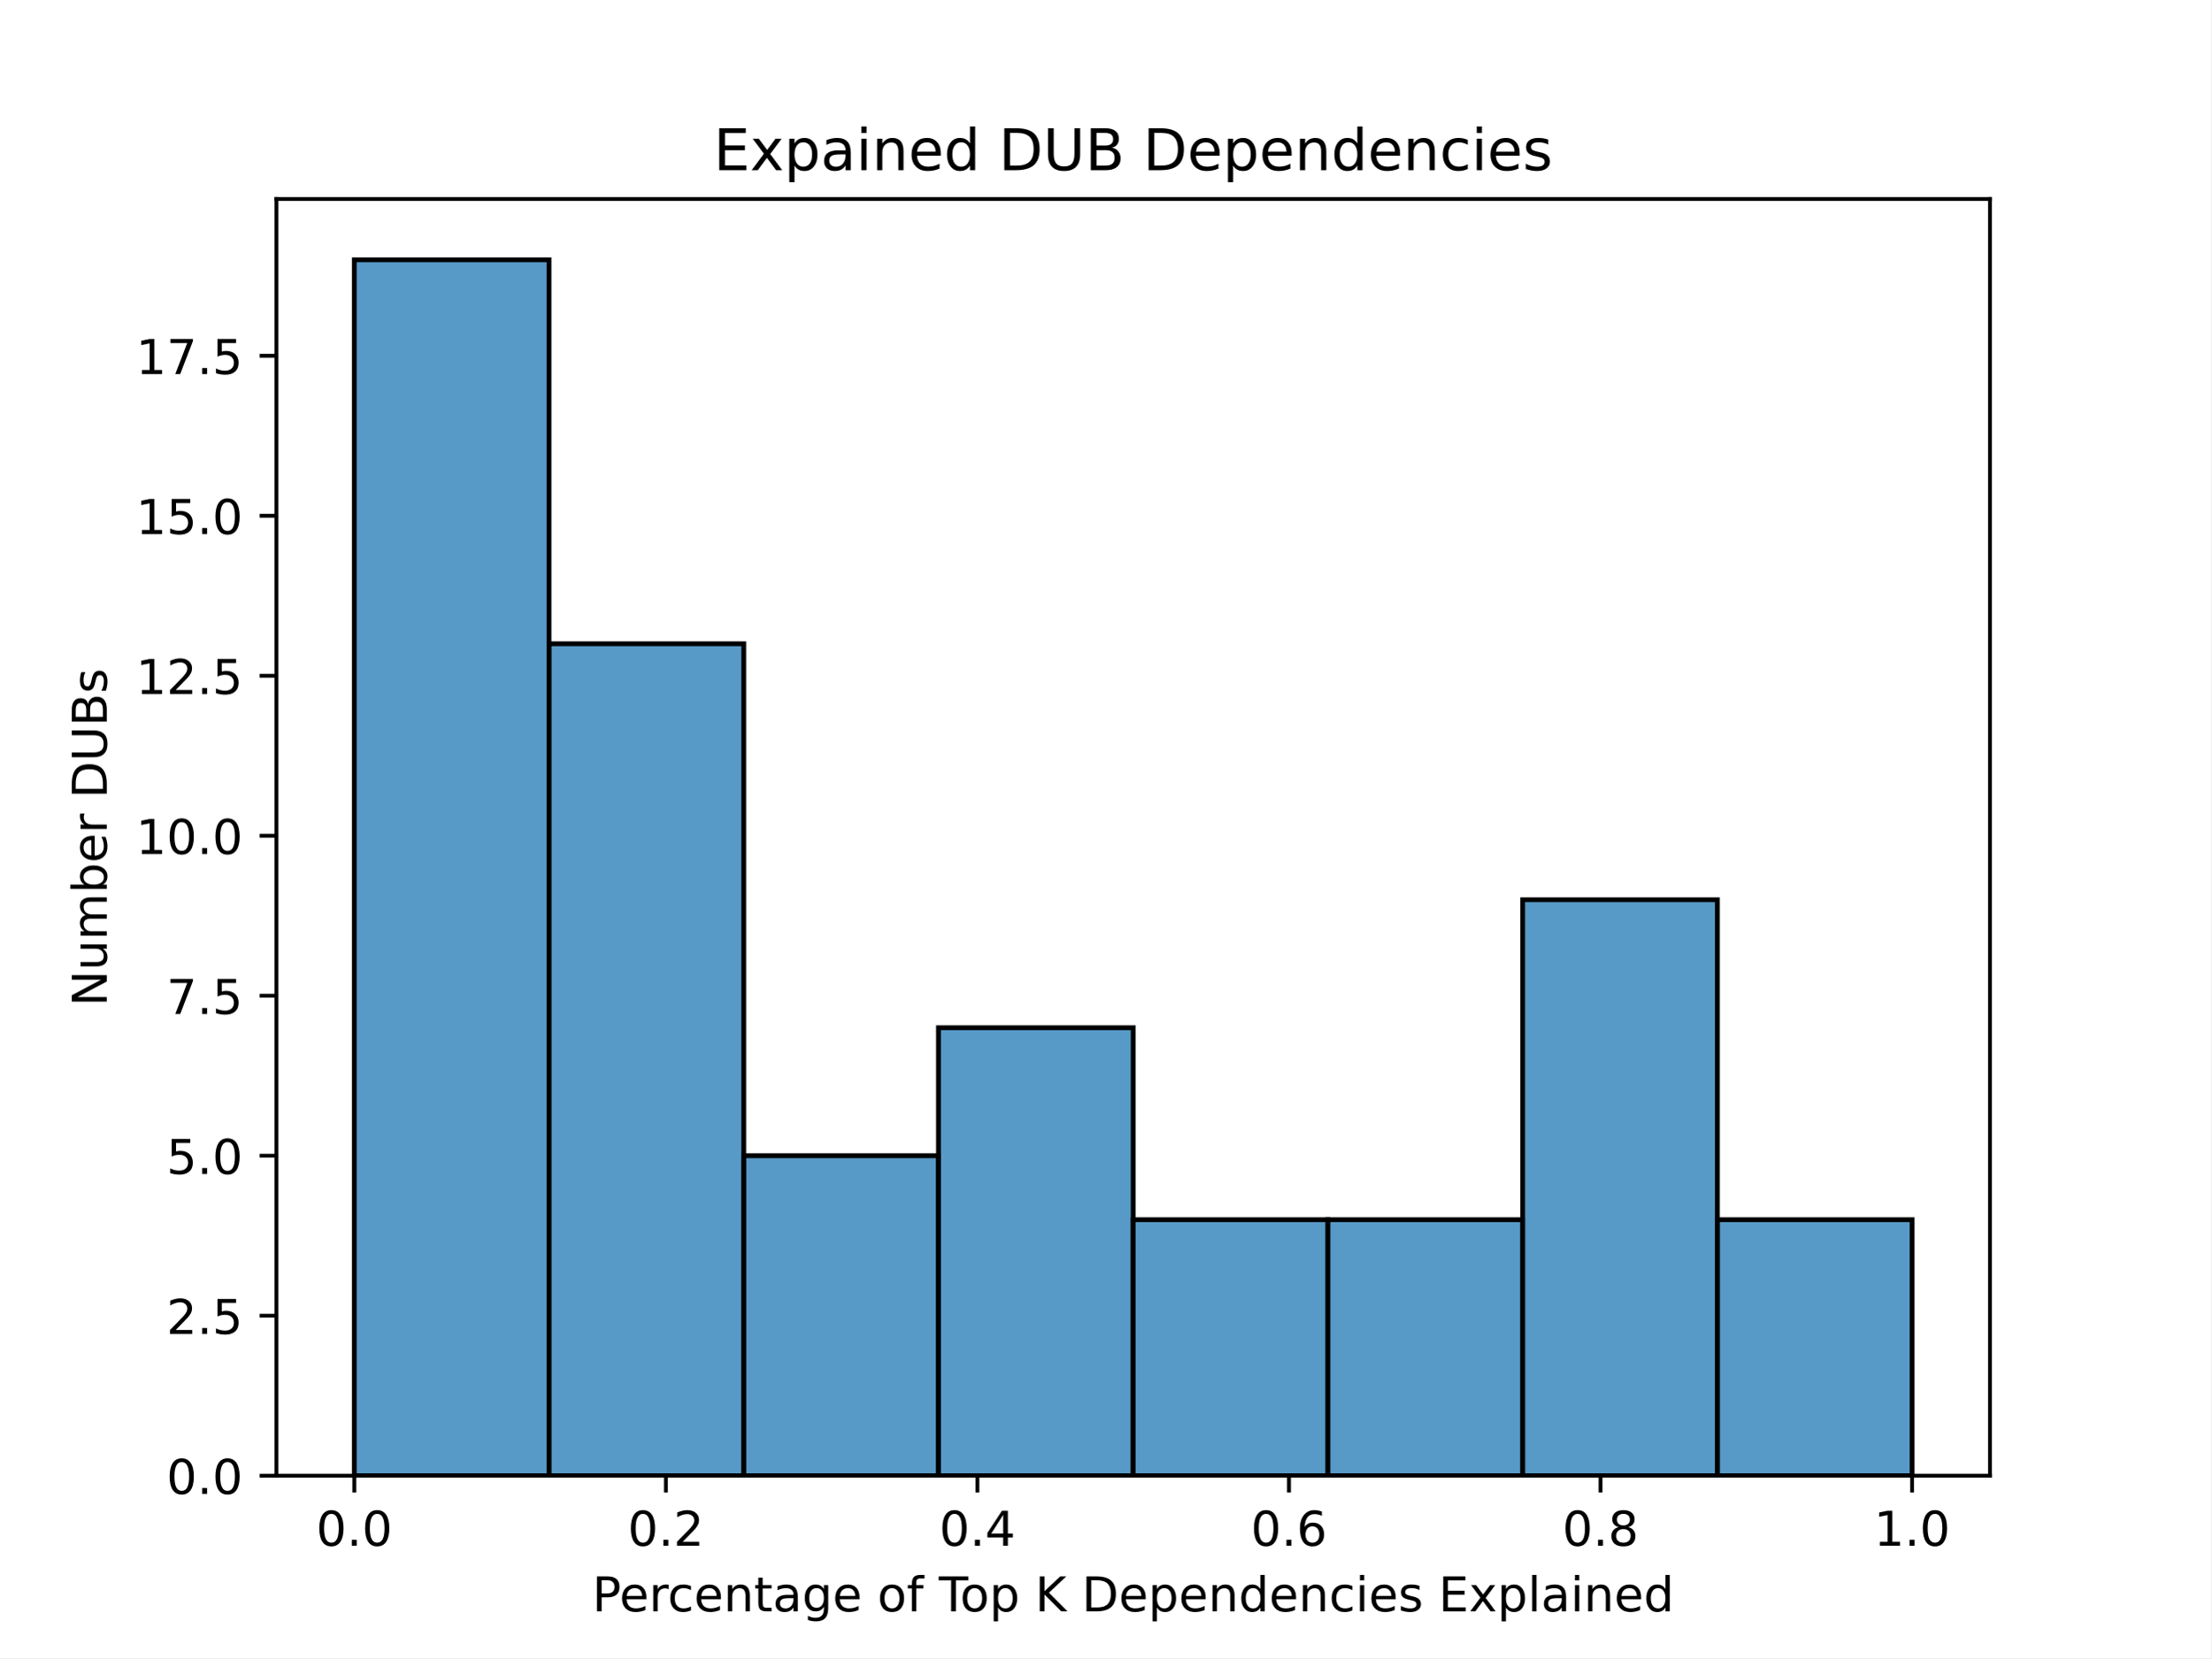
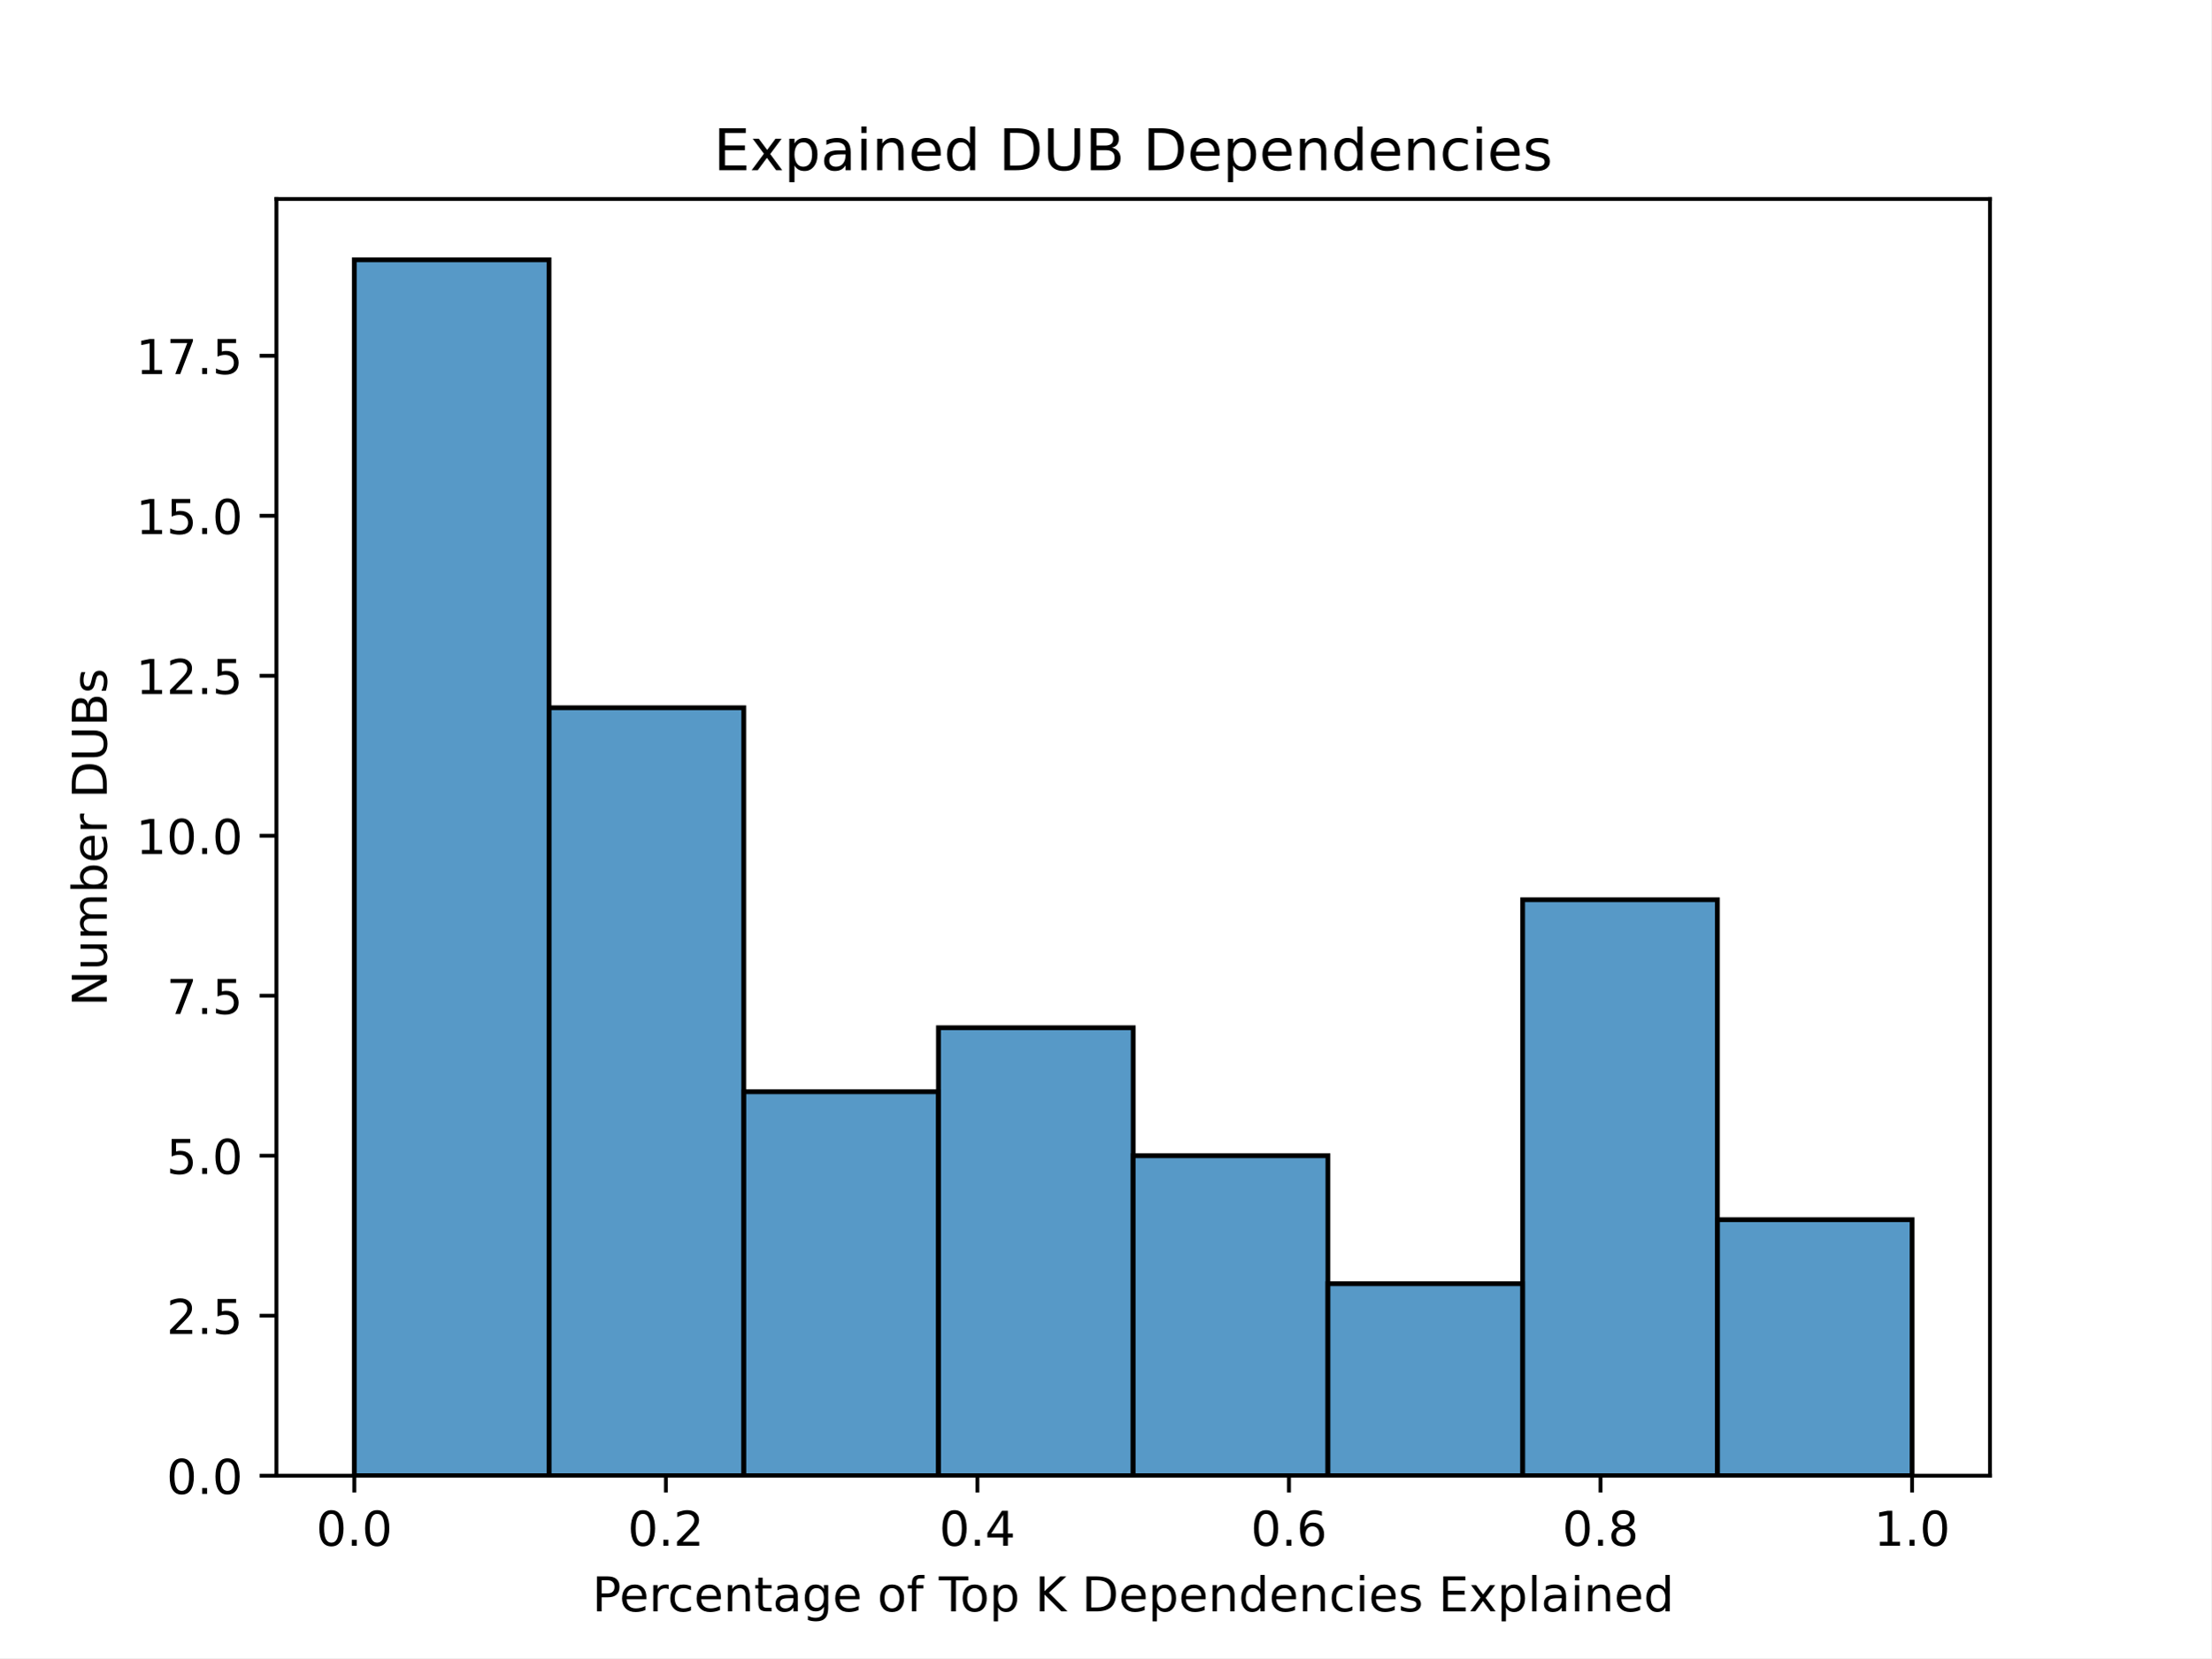
<svg xmlns="http://www.w3.org/2000/svg" xmlns:xlink="http://www.w3.org/1999/xlink" width="460.8pt" height="345.6pt" viewBox="0 0 460.8 345.6" version="1.1">
  <defs>
    <style type="text/css">*{stroke-linejoin: round; stroke-linecap: butt}</style>
  </defs>
  <g id="figure_1">
    <g id="patch_1">
      <path d="M 0 345.6  L 460.8 345.6  L 460.8 0  L 0 0  z " style="fill: #ffffff" />
    </g>
    <g id="axes_1">
      <g id="patch_2">
        <path d="M 57.6 307.584  L 414.72 307.584  L 414.72 41.472  L 57.6 41.472  z " style="fill: #ffffff" />
      </g>
      <g id="patch_3">
-         <path d="M 73.833 307.584  L 114.415 307.584  L 114.415 54.144  L 73.833 54.144  z " clip-path="url(#pf5338ecca3)" style="fill: #1f77b4; fill-opacity: 0.75; stroke: #000000; stroke-linejoin: miter" />
+         <path d="M 73.833 307.584  L 114.415 307.584  L 114.415 54.144  L 73.833 54.144  z " clip-path="url(#p24a7508ea5)" style="fill: #1f77b4; fill-opacity: 0.75; stroke: #000000; stroke-linejoin: miter" />
      </g>
      <g id="patch_4">
-         <path d="M 114.415 307.584  L 154.996 307.584  L 154.996 134.178  L 114.415 134.178  z " clip-path="url(#pf5338ecca3)" style="fill: #1f77b4; fill-opacity: 0.75; stroke: #000000; stroke-linejoin: miter" />
+         <path d="M 114.415 307.584  L 154.996 307.584  L 154.996 147.517  L 114.415 147.517  z " clip-path="url(#p24a7508ea5)" style="fill: #1f77b4; fill-opacity: 0.75; stroke: #000000; stroke-linejoin: miter" />
      </g>
      <g id="patch_5">
-         <path d="M 154.996 307.584  L 195.578 307.584  L 195.578 240.889  L 154.996 240.889  z " clip-path="url(#pf5338ecca3)" style="fill: #1f77b4; fill-opacity: 0.75; stroke: #000000; stroke-linejoin: miter" />
+         <path d="M 154.996 307.584  L 195.578 307.584  L 195.578 227.55  L 154.996 227.55  z " clip-path="url(#p24a7508ea5)" style="fill: #1f77b4; fill-opacity: 0.75; stroke: #000000; stroke-linejoin: miter" />
      </g>
      <g id="patch_6">
-         <path d="M 195.578 307.584  L 236.16 307.584  L 236.16 214.211  L 195.578 214.211  z " clip-path="url(#pf5338ecca3)" style="fill: #1f77b4; fill-opacity: 0.75; stroke: #000000; stroke-linejoin: miter" />
+         <path d="M 195.578 307.584  L 236.16 307.584  L 236.16 214.211  L 195.578 214.211  z " clip-path="url(#p24a7508ea5)" style="fill: #1f77b4; fill-opacity: 0.75; stroke: #000000; stroke-linejoin: miter" />
      </g>
      <g id="patch_7">
-         <path d="M 236.16 307.584  L 276.742 307.584  L 276.742 254.228  L 236.16 254.228  z " clip-path="url(#pf5338ecca3)" style="fill: #1f77b4; fill-opacity: 0.75; stroke: #000000; stroke-linejoin: miter" />
+         <path d="M 236.16 307.584  L 276.742 307.584  L 276.742 240.889  L 236.16 240.889  z " clip-path="url(#p24a7508ea5)" style="fill: #1f77b4; fill-opacity: 0.75; stroke: #000000; stroke-linejoin: miter" />
      </g>
      <g id="patch_8">
-         <path d="M 276.742 307.584  L 317.324 307.584  L 317.324 254.228  L 276.742 254.228  z " clip-path="url(#pf5338ecca3)" style="fill: #1f77b4; fill-opacity: 0.75; stroke: #000000; stroke-linejoin: miter" />
+         <path d="M 276.742 307.584  L 317.324 307.584  L 317.324 267.567  L 276.742 267.567  z " clip-path="url(#p24a7508ea5)" style="fill: #1f77b4; fill-opacity: 0.75; stroke: #000000; stroke-linejoin: miter" />
      </g>
      <g id="patch_9">
-         <path d="M 317.324 307.584  L 357.905 307.584  L 357.905 187.533  L 317.324 187.533  z " clip-path="url(#pf5338ecca3)" style="fill: #1f77b4; fill-opacity: 0.75; stroke: #000000; stroke-linejoin: miter" />
+         <path d="M 317.324 307.584  L 357.905 307.584  L 357.905 187.533  L 317.324 187.533  z " clip-path="url(#p24a7508ea5)" style="fill: #1f77b4; fill-opacity: 0.75; stroke: #000000; stroke-linejoin: miter" />
      </g>
      <g id="patch_10">
-         <path d="M 357.905 307.584  L 398.487 307.584  L 398.487 254.228  L 357.905 254.228  z " clip-path="url(#pf5338ecca3)" style="fill: #1f77b4; fill-opacity: 0.75; stroke: #000000; stroke-linejoin: miter" />
+         <path d="M 357.905 307.584  L 398.487 307.584  L 398.487 254.228  L 357.905 254.228  z " clip-path="url(#p24a7508ea5)" style="fill: #1f77b4; fill-opacity: 0.75; stroke: #000000; stroke-linejoin: miter" />
      </g>
      <g id="matplotlib.axis_1">
        <g id="xtick_1">
          <g id="line2d_1">
            <defs>
-               <path id="me6b8aa9ec8" d="M 0 0  L 0 3.5  " style="stroke: #000000; stroke-width: 0.8" />
+               <path id="mb1928d68c1" d="M 0 0  L 0 3.5  " style="stroke: #000000; stroke-width: 0.8" />
            </defs>
            <g>
-               <use xlink:href="#me6b8aa9ec8" x="73.833" y="307.584" style="stroke: #000000; stroke-width: 0.8" />
+               <use xlink:href="#mb1928d68c1" x="73.833" y="307.584" style="stroke: #000000; stroke-width: 0.8" />
            </g>
          </g>
          <g id="text_1">
            <g transform="translate(65.88116 322.1824)scale(0.1 -0.1)">
              <defs>
                <path id="DejaVuSans-30" d="M 2034 4250  Q 1547 4250 1301 3770  Q 1056 3291 1056 2328  Q 1056 1369 1301 889  Q 1547 409 2034 409  Q 2525 409 2770 889  Q 3016 1369 3016 2328  Q 3016 3291 2770 3770  Q 2525 4250 2034 4250  z M 2034 4750  Q 2819 4750 3233 4129  Q 3647 3509 3647 2328  Q 3647 1150 3233 529  Q 2819 -91 2034 -91  Q 1250 -91 836 529  Q 422 1150 422 2328  Q 422 3509 836 4129  Q 1250 4750 2034 4750  z " transform="scale(0.015625)" />
                <path id="DejaVuSans-2e" d="M 684 794  L 1344 794  L 1344 0  L 684 0  L 684 794  z " transform="scale(0.015625)" />
              </defs>
              <use xlink:href="#DejaVuSans-30" />
              <use xlink:href="#DejaVuSans-2e" x="63.623" />
              <use xlink:href="#DejaVuSans-30" x="95.41" />
            </g>
          </g>
        </g>
        <g id="xtick_2">
          <g id="line2d_2">
            <g>
-               <use xlink:href="#me6b8aa9ec8" x="138.764" y="307.584" style="stroke: #000000; stroke-width: 0.8" />
+               <use xlink:href="#mb1928d68c1" x="138.764" y="307.584" style="stroke: #000000; stroke-width: 0.8" />
            </g>
          </g>
          <g id="text_2">
            <g transform="translate(130.8121 322.1824)scale(0.1 -0.1)">
              <defs>
                <path id="DejaVuSans-32" d="M 1228 531  L 3431 531  L 3431 0  L 469 0  L 469 531  Q 828 903 1448 1529  Q 2069 2156 2228 2338  Q 2531 2678 2651 2914  Q 2772 3150 2772 3378  Q 2772 3750 2511 3984  Q 2250 4219 1831 4219  Q 1534 4219 1204 4116  Q 875 4013 500 3803  L 500 4441  Q 881 4594 1212 4672  Q 1544 4750 1819 4750  Q 2544 4750 2975 4387  Q 3406 4025 3406 3419  Q 3406 3131 3298 2873  Q 3191 2616 2906 2266  Q 2828 2175 2409 1742  Q 1991 1309 1228 531  z " transform="scale(0.015625)" />
              </defs>
              <use xlink:href="#DejaVuSans-30" />
              <use xlink:href="#DejaVuSans-2e" x="63.623" />
              <use xlink:href="#DejaVuSans-32" x="95.41" />
            </g>
          </g>
        </g>
        <g id="xtick_3">
          <g id="line2d_3">
            <g>
-               <use xlink:href="#me6b8aa9ec8" x="203.695" y="307.584" style="stroke: #000000; stroke-width: 0.8" />
+               <use xlink:href="#mb1928d68c1" x="203.695" y="307.584" style="stroke: #000000; stroke-width: 0.8" />
            </g>
          </g>
          <g id="text_3">
            <g transform="translate(195.743 322.1824)scale(0.1 -0.1)">
              <defs>
                <path id="DejaVuSans-34" d="M 2419 4116  L 825 1625  L 2419 1625  L 2419 4116  z M 2253 4666  L 3047 4666  L 3047 1625  L 3713 1625  L 3713 1100  L 3047 1100  L 3047 0  L 2419 0  L 2419 1100  L 313 1100  L 313 1709  L 2253 4666  z " transform="scale(0.015625)" />
              </defs>
              <use xlink:href="#DejaVuSans-30" />
              <use xlink:href="#DejaVuSans-2e" x="63.623" />
              <use xlink:href="#DejaVuSans-34" x="95.41" />
            </g>
          </g>
        </g>
        <g id="xtick_4">
          <g id="line2d_4">
            <g>
-               <use xlink:href="#me6b8aa9ec8" x="268.625" y="307.584" style="stroke: #000000; stroke-width: 0.8" />
+               <use xlink:href="#mb1928d68c1" x="268.625" y="307.584" style="stroke: #000000; stroke-width: 0.8" />
            </g>
          </g>
          <g id="text_4">
            <g transform="translate(260.6739 322.1824)scale(0.1 -0.1)">
              <defs>
                <path id="DejaVuSans-36" d="M 2113 2584  Q 1688 2584 1439 2293  Q 1191 2003 1191 1497  Q 1191 994 1439 701  Q 1688 409 2113 409  Q 2538 409 2786 701  Q 3034 994 3034 1497  Q 3034 2003 2786 2293  Q 2538 2584 2113 2584  z M 3366 4563  L 3366 3988  Q 3128 4100 2886 4159  Q 2644 4219 2406 4219  Q 1781 4219 1451 3797  Q 1122 3375 1075 2522  Q 1259 2794 1537 2939  Q 1816 3084 2150 3084  Q 2853 3084 3261 2657  Q 3669 2231 3669 1497  Q 3669 778 3244 343  Q 2819 -91 2113 -91  Q 1303 -91 875 529  Q 447 1150 447 2328  Q 447 3434 972 4092  Q 1497 4750 2381 4750  Q 2619 4750 2861 4703  Q 3103 4656 3366 4563  z " transform="scale(0.015625)" />
              </defs>
              <use xlink:href="#DejaVuSans-30" />
              <use xlink:href="#DejaVuSans-2e" x="63.623" />
              <use xlink:href="#DejaVuSans-36" x="95.41" />
            </g>
          </g>
        </g>
        <g id="xtick_5">
          <g id="line2d_5">
            <g>
-               <use xlink:href="#me6b8aa9ec8" x="333.556" y="307.584" style="stroke: #000000; stroke-width: 0.8" />
+               <use xlink:href="#mb1928d68c1" x="333.556" y="307.584" style="stroke: #000000; stroke-width: 0.8" />
            </g>
          </g>
          <g id="text_5">
            <g transform="translate(325.6048 322.1824)scale(0.1 -0.1)">
              <defs>
                <path id="DejaVuSans-38" d="M 2034 2216  Q 1584 2216 1326 1975  Q 1069 1734 1069 1313  Q 1069 891 1326 650  Q 1584 409 2034 409  Q 2484 409 2743 651  Q 3003 894 3003 1313  Q 3003 1734 2745 1975  Q 2488 2216 2034 2216  z M 1403 2484  Q 997 2584 770 2862  Q 544 3141 544 3541  Q 544 4100 942 4425  Q 1341 4750 2034 4750  Q 2731 4750 3128 4425  Q 3525 4100 3525 3541  Q 3525 3141 3298 2862  Q 3072 2584 2669 2484  Q 3125 2378 3379 2068  Q 3634 1759 3634 1313  Q 3634 634 3220 271  Q 2806 -91 2034 -91  Q 1263 -91 848 271  Q 434 634 434 1313  Q 434 1759 690 2068  Q 947 2378 1403 2484  z M 1172 3481  Q 1172 3119 1398 2916  Q 1625 2713 2034 2713  Q 2441 2713 2670 2916  Q 2900 3119 2900 3481  Q 2900 3844 2670 4047  Q 2441 4250 2034 4250  Q 1625 4250 1398 4047  Q 1172 3844 1172 3481  z " transform="scale(0.015625)" />
              </defs>
              <use xlink:href="#DejaVuSans-30" />
              <use xlink:href="#DejaVuSans-2e" x="63.623" />
              <use xlink:href="#DejaVuSans-38" x="95.41" />
            </g>
          </g>
        </g>
        <g id="xtick_6">
          <g id="line2d_6">
            <g>
-               <use xlink:href="#me6b8aa9ec8" x="398.487" y="307.584" style="stroke: #000000; stroke-width: 0.8" />
+               <use xlink:href="#mb1928d68c1" x="398.487" y="307.584" style="stroke: #000000; stroke-width: 0.8" />
            </g>
          </g>
          <g id="text_6">
            <g transform="translate(390.5357 322.1824)scale(0.1 -0.1)">
              <defs>
                <path id="DejaVuSans-31" d="M 794 531  L 1825 531  L 1825 4091  L 703 3866  L 703 4441  L 1819 4666  L 2450 4666  L 2450 531  L 3481 531  L 3481 0  L 794 0  L 794 531  z " transform="scale(0.015625)" />
              </defs>
              <use xlink:href="#DejaVuSans-31" />
              <use xlink:href="#DejaVuSans-2e" x="63.623" />
              <use xlink:href="#DejaVuSans-30" x="95.41" />
            </g>
          </g>
        </g>
        <g id="text_7">
          <g transform="translate(123.4163 335.8606)scale(0.1 -0.1)">
            <defs>
              <path id="DejaVuSans-50" d="M 1259 4147  L 1259 2394  L 2053 2394  Q 2494 2394 2734 2622  Q 2975 2850 2975 3272  Q 2975 3691 2734 3919  Q 2494 4147 2053 4147  L 1259 4147  z M 628 4666  L 2053 4666  Q 2838 4666 3239 4311  Q 3641 3956 3641 3272  Q 3641 2581 3239 2228  Q 2838 1875 2053 1875  L 1259 1875  L 1259 0  L 628 0  L 628 4666  z " transform="scale(0.015625)" />
              <path id="DejaVuSans-65" d="M 3597 1894  L 3597 1613  L 953 1613  Q 991 1019 1311 708  Q 1631 397 2203 397  Q 2534 397 2845 478  Q 3156 559 3463 722  L 3463 178  Q 3153 47 2828 -22  Q 2503 -91 2169 -91  Q 1331 -91 842 396  Q 353 884 353 1716  Q 353 2575 817 3079  Q 1281 3584 2069 3584  Q 2775 3584 3186 3129  Q 3597 2675 3597 1894  z M 3022 2063  Q 3016 2534 2758 2815  Q 2500 3097 2075 3097  Q 1594 3097 1305 2825  Q 1016 2553 972 2059  L 3022 2063  z " transform="scale(0.015625)" />
              <path id="DejaVuSans-72" d="M 2631 2963  Q 2534 3019 2420 3045  Q 2306 3072 2169 3072  Q 1681 3072 1420 2755  Q 1159 2438 1159 1844  L 1159 0  L 581 0  L 581 3500  L 1159 3500  L 1159 2956  Q 1341 3275 1631 3429  Q 1922 3584 2338 3584  Q 2397 3584 2469 3576  Q 2541 3569 2628 3553  L 2631 2963  z " transform="scale(0.015625)" />
              <path id="DejaVuSans-63" d="M 3122 3366  L 3122 2828  Q 2878 2963 2633 3030  Q 2388 3097 2138 3097  Q 1578 3097 1268 2742  Q 959 2388 959 1747  Q 959 1106 1268 751  Q 1578 397 2138 397  Q 2388 397 2633 464  Q 2878 531 3122 666  L 3122 134  Q 2881 22 2623 -34  Q 2366 -91 2075 -91  Q 1284 -91 818 406  Q 353 903 353 1747  Q 353 2603 823 3093  Q 1294 3584 2113 3584  Q 2378 3584 2631 3529  Q 2884 3475 3122 3366  z " transform="scale(0.015625)" />
              <path id="DejaVuSans-6e" d="M 3513 2113  L 3513 0  L 2938 0  L 2938 2094  Q 2938 2591 2744 2837  Q 2550 3084 2163 3084  Q 1697 3084 1428 2787  Q 1159 2491 1159 1978  L 1159 0  L 581 0  L 581 3500  L 1159 3500  L 1159 2956  Q 1366 3272 1645 3428  Q 1925 3584 2291 3584  Q 2894 3584 3203 3211  Q 3513 2838 3513 2113  z " transform="scale(0.015625)" />
              <path id="DejaVuSans-74" d="M 1172 4494  L 1172 3500  L 2356 3500  L 2356 3053  L 1172 3053  L 1172 1153  Q 1172 725 1289 603  Q 1406 481 1766 481  L 2356 481  L 2356 0  L 1766 0  Q 1100 0 847 248  Q 594 497 594 1153  L 594 3053  L 172 3053  L 172 3500  L 594 3500  L 594 4494  L 1172 4494  z " transform="scale(0.015625)" />
              <path id="DejaVuSans-61" d="M 2194 1759  Q 1497 1759 1228 1600  Q 959 1441 959 1056  Q 959 750 1161 570  Q 1363 391 1709 391  Q 2188 391 2477 730  Q 2766 1069 2766 1631  L 2766 1759  L 2194 1759  z M 3341 1997  L 3341 0  L 2766 0  L 2766 531  Q 2569 213 2275 61  Q 1981 -91 1556 -91  Q 1019 -91 701 211  Q 384 513 384 1019  Q 384 1609 779 1909  Q 1175 2209 1959 2209  L 2766 2209  L 2766 2266  Q 2766 2663 2505 2880  Q 2244 3097 1772 3097  Q 1472 3097 1187 3025  Q 903 2953 641 2809  L 641 3341  Q 956 3463 1253 3523  Q 1550 3584 1831 3584  Q 2591 3584 2966 3190  Q 3341 2797 3341 1997  z " transform="scale(0.015625)" />
              <path id="DejaVuSans-67" d="M 2906 1791  Q 2906 2416 2648 2759  Q 2391 3103 1925 3103  Q 1463 3103 1205 2759  Q 947 2416 947 1791  Q 947 1169 1205 825  Q 1463 481 1925 481  Q 2391 481 2648 825  Q 2906 1169 2906 1791  z M 3481 434  Q 3481 -459 3084 -895  Q 2688 -1331 1869 -1331  Q 1566 -1331 1297 -1286  Q 1028 -1241 775 -1147  L 775 -588  Q 1028 -725 1275 -790  Q 1522 -856 1778 -856  Q 2344 -856 2625 -561  Q 2906 -266 2906 331  L 2906 616  Q 2728 306 2450 153  Q 2172 0 1784 0  Q 1141 0 747 490  Q 353 981 353 1791  Q 353 2603 747 3093  Q 1141 3584 1784 3584  Q 2172 3584 2450 3431  Q 2728 3278 2906 2969  L 2906 3500  L 3481 3500  L 3481 434  z " transform="scale(0.015625)" />
              <path id="DejaVuSans-20" transform="scale(0.015625)" />
              <path id="DejaVuSans-6f" d="M 1959 3097  Q 1497 3097 1228 2736  Q 959 2375 959 1747  Q 959 1119 1226 758  Q 1494 397 1959 397  Q 2419 397 2687 759  Q 2956 1122 2956 1747  Q 2956 2369 2687 2733  Q 2419 3097 1959 3097  z M 1959 3584  Q 2709 3584 3137 3096  Q 3566 2609 3566 1747  Q 3566 888 3137 398  Q 2709 -91 1959 -91  Q 1206 -91 779 398  Q 353 888 353 1747  Q 353 2609 779 3096  Q 1206 3584 1959 3584  z " transform="scale(0.015625)" />
              <path id="DejaVuSans-66" d="M 2375 4863  L 2375 4384  L 1825 4384  Q 1516 4384 1395 4259  Q 1275 4134 1275 3809  L 1275 3500  L 2222 3500  L 2222 3053  L 1275 3053  L 1275 0  L 697 0  L 697 3053  L 147 3053  L 147 3500  L 697 3500  L 697 3744  Q 697 4328 969 4595  Q 1241 4863 1831 4863  L 2375 4863  z " transform="scale(0.015625)" />
              <path id="DejaVuSans-54" d="M -19 4666  L 3928 4666  L 3928 4134  L 2272 4134  L 2272 0  L 1638 0  L 1638 4134  L -19 4134  L -19 4666  z " transform="scale(0.015625)" />
              <path id="DejaVuSans-70" d="M 1159 525  L 1159 -1331  L 581 -1331  L 581 3500  L 1159 3500  L 1159 2969  Q 1341 3281 1617 3432  Q 1894 3584 2278 3584  Q 2916 3584 3314 3078  Q 3713 2572 3713 1747  Q 3713 922 3314 415  Q 2916 -91 2278 -91  Q 1894 -91 1617 61  Q 1341 213 1159 525  z M 3116 1747  Q 3116 2381 2855 2742  Q 2594 3103 2138 3103  Q 1681 3103 1420 2742  Q 1159 2381 1159 1747  Q 1159 1113 1420 752  Q 1681 391 2138 391  Q 2594 391 2855 752  Q 3116 1113 3116 1747  z " transform="scale(0.015625)" />
              <path id="DejaVuSans-4b" d="M 628 4666  L 1259 4666  L 1259 2694  L 3353 4666  L 4166 4666  L 1850 2491  L 4331 0  L 3500 0  L 1259 2247  L 1259 0  L 628 0  L 628 4666  z " transform="scale(0.015625)" />
              <path id="DejaVuSans-44" d="M 1259 4147  L 1259 519  L 2022 519  Q 2988 519 3436 956  Q 3884 1394 3884 2338  Q 3884 3275 3436 3711  Q 2988 4147 2022 4147  L 1259 4147  z M 628 4666  L 1925 4666  Q 3281 4666 3915 4102  Q 4550 3538 4550 2338  Q 4550 1131 3912 565  Q 3275 0 1925 0  L 628 0  L 628 4666  z " transform="scale(0.015625)" />
              <path id="DejaVuSans-64" d="M 2906 2969  L 2906 4863  L 3481 4863  L 3481 0  L 2906 0  L 2906 525  Q 2725 213 2448 61  Q 2172 -91 1784 -91  Q 1150 -91 751 415  Q 353 922 353 1747  Q 353 2572 751 3078  Q 1150 3584 1784 3584  Q 2172 3584 2448 3432  Q 2725 3281 2906 2969  z M 947 1747  Q 947 1113 1208 752  Q 1469 391 1925 391  Q 2381 391 2643 752  Q 2906 1113 2906 1747  Q 2906 2381 2643 2742  Q 2381 3103 1925 3103  Q 1469 3103 1208 2742  Q 947 2381 947 1747  z " transform="scale(0.015625)" />
              <path id="DejaVuSans-69" d="M 603 3500  L 1178 3500  L 1178 0  L 603 0  L 603 3500  z M 603 4863  L 1178 4863  L 1178 4134  L 603 4134  L 603 4863  z " transform="scale(0.015625)" />
              <path id="DejaVuSans-73" d="M 2834 3397  L 2834 2853  Q 2591 2978 2328 3040  Q 2066 3103 1784 3103  Q 1356 3103 1142 2972  Q 928 2841 928 2578  Q 928 2378 1081 2264  Q 1234 2150 1697 2047  L 1894 2003  Q 2506 1872 2764 1633  Q 3022 1394 3022 966  Q 3022 478 2636 193  Q 2250 -91 1575 -91  Q 1294 -91 989 -36  Q 684 19 347 128  L 347 722  Q 666 556 975 473  Q 1284 391 1588 391  Q 1994 391 2212 530  Q 2431 669 2431 922  Q 2431 1156 2273 1281  Q 2116 1406 1581 1522  L 1381 1569  Q 847 1681 609 1914  Q 372 2147 372 2553  Q 372 3047 722 3315  Q 1072 3584 1716 3584  Q 2034 3584 2315 3537  Q 2597 3491 2834 3397  z " transform="scale(0.015625)" />
              <path id="DejaVuSans-45" d="M 628 4666  L 3578 4666  L 3578 4134  L 1259 4134  L 1259 2753  L 3481 2753  L 3481 2222  L 1259 2222  L 1259 531  L 3634 531  L 3634 0  L 628 0  L 628 4666  z " transform="scale(0.015625)" />
              <path id="DejaVuSans-78" d="M 3513 3500  L 2247 1797  L 3578 0  L 2900 0  L 1881 1375  L 863 0  L 184 0  L 1544 1831  L 300 3500  L 978 3500  L 1906 2253  L 2834 3500  L 3513 3500  z " transform="scale(0.015625)" />
              <path id="DejaVuSans-6c" d="M 603 4863  L 1178 4863  L 1178 0  L 603 0  L 603 4863  z " transform="scale(0.015625)" />
            </defs>
            <use xlink:href="#DejaVuSans-50" />
            <use xlink:href="#DejaVuSans-65" x="56.678" />
            <use xlink:href="#DejaVuSans-72" x="118.201" />
            <use xlink:href="#DejaVuSans-63" x="157.064" />
            <use xlink:href="#DejaVuSans-65" x="212.045" />
            <use xlink:href="#DejaVuSans-6e" x="273.568" />
            <use xlink:href="#DejaVuSans-74" x="336.947" />
            <use xlink:href="#DejaVuSans-61" x="376.156" />
            <use xlink:href="#DejaVuSans-67" x="437.436" />
            <use xlink:href="#DejaVuSans-65" x="500.912" />
            <use xlink:href="#DejaVuSans-20" x="562.436" />
            <use xlink:href="#DejaVuSans-6f" x="594.223" />
            <use xlink:href="#DejaVuSans-66" x="655.404" />
            <use xlink:href="#DejaVuSans-20" x="690.609" />
            <use xlink:href="#DejaVuSans-54" x="722.396" />
            <use xlink:href="#DejaVuSans-6f" x="766.48" />
            <use xlink:href="#DejaVuSans-70" x="827.662" />
            <use xlink:href="#DejaVuSans-20" x="891.139" />
            <use xlink:href="#DejaVuSans-4b" x="922.926" />
            <use xlink:href="#DejaVuSans-20" x="988.502" />
            <use xlink:href="#DejaVuSans-44" x="1020.289" />
            <use xlink:href="#DejaVuSans-65" x="1097.291" />
            <use xlink:href="#DejaVuSans-70" x="1158.814" />
            <use xlink:href="#DejaVuSans-65" x="1222.291" />
            <use xlink:href="#DejaVuSans-6e" x="1283.814" />
            <use xlink:href="#DejaVuSans-64" x="1347.193" />
            <use xlink:href="#DejaVuSans-65" x="1410.67" />
            <use xlink:href="#DejaVuSans-6e" x="1472.193" />
            <use xlink:href="#DejaVuSans-63" x="1535.572" />
            <use xlink:href="#DejaVuSans-69" x="1590.553" />
            <use xlink:href="#DejaVuSans-65" x="1618.336" />
            <use xlink:href="#DejaVuSans-73" x="1679.859" />
            <use xlink:href="#DejaVuSans-20" x="1731.959" />
            <use xlink:href="#DejaVuSans-45" x="1763.746" />
            <use xlink:href="#DejaVuSans-78" x="1826.93" />
            <use xlink:href="#DejaVuSans-70" x="1886.109" />
            <use xlink:href="#DejaVuSans-6c" x="1949.586" />
            <use xlink:href="#DejaVuSans-61" x="1977.369" />
            <use xlink:href="#DejaVuSans-69" x="2038.648" />
            <use xlink:href="#DejaVuSans-6e" x="2066.432" />
            <use xlink:href="#DejaVuSans-65" x="2129.811" />
            <use xlink:href="#DejaVuSans-64" x="2191.334" />
          </g>
        </g>
      </g>
      <g id="matplotlib.axis_2">
        <g id="ytick_1">
          <g id="line2d_7">
            <defs>
-               <path id="m78793492c3" d="M 0 0  L -3.5 0  " style="stroke: #000000; stroke-width: 0.8" />
+               <path id="mf4d69b9d8e" d="M 0 0  L -3.5 0  " style="stroke: #000000; stroke-width: 0.8" />
            </defs>
            <g>
-               <use xlink:href="#m78793492c3" x="57.6" y="307.584" style="stroke: #000000; stroke-width: 0.8" />
+               <use xlink:href="#mf4d69b9d8e" x="57.6" y="307.584" style="stroke: #000000; stroke-width: 0.8" />
            </g>
          </g>
          <g id="text_8">
            <g transform="translate(34.69687 311.3832)scale(0.1 -0.1)">
              <use xlink:href="#DejaVuSans-30" />
              <use xlink:href="#DejaVuSans-2e" x="63.623" />
              <use xlink:href="#DejaVuSans-30" x="95.41" />
            </g>
          </g>
        </g>
        <g id="ytick_2">
          <g id="line2d_8">
            <g>
-               <use xlink:href="#m78793492c3" x="57.6" y="274.237" style="stroke: #000000; stroke-width: 0.8" />
+               <use xlink:href="#mf4d69b9d8e" x="57.6" y="274.237" style="stroke: #000000; stroke-width: 0.8" />
            </g>
          </g>
          <g id="text_9">
            <g transform="translate(34.69687 278.0358)scale(0.1 -0.1)">
              <defs>
                <path id="DejaVuSans-35" d="M 691 4666  L 3169 4666  L 3169 4134  L 1269 4134  L 1269 2991  Q 1406 3038 1543 3061  Q 1681 3084 1819 3084  Q 2600 3084 3056 2656  Q 3513 2228 3513 1497  Q 3513 744 3044 326  Q 2575 -91 1722 -91  Q 1428 -91 1123 -41  Q 819 9 494 109  L 494 744  Q 775 591 1075 516  Q 1375 441 1709 441  Q 2250 441 2565 725  Q 2881 1009 2881 1497  Q 2881 1984 2565 2268  Q 2250 2553 1709 2553  Q 1456 2553 1204 2497  Q 953 2441 691 2322  L 691 4666  z " transform="scale(0.015625)" />
              </defs>
              <use xlink:href="#DejaVuSans-32" />
              <use xlink:href="#DejaVuSans-2e" x="63.623" />
              <use xlink:href="#DejaVuSans-35" x="95.41" />
            </g>
          </g>
        </g>
        <g id="ytick_3">
          <g id="line2d_9">
            <g>
-               <use xlink:href="#m78793492c3" x="57.6" y="240.889" style="stroke: #000000; stroke-width: 0.8" />
+               <use xlink:href="#mf4d69b9d8e" x="57.6" y="240.889" style="stroke: #000000; stroke-width: 0.8" />
            </g>
          </g>
          <g id="text_10">
            <g transform="translate(34.69687 244.6885)scale(0.1 -0.1)">
              <use xlink:href="#DejaVuSans-35" />
              <use xlink:href="#DejaVuSans-2e" x="63.623" />
              <use xlink:href="#DejaVuSans-30" x="95.41" />
            </g>
          </g>
        </g>
        <g id="ytick_4">
          <g id="line2d_10">
            <g>
-               <use xlink:href="#m78793492c3" x="57.6" y="207.542" style="stroke: #000000; stroke-width: 0.8" />
+               <use xlink:href="#mf4d69b9d8e" x="57.6" y="207.542" style="stroke: #000000; stroke-width: 0.8" />
            </g>
          </g>
          <g id="text_11">
            <g transform="translate(34.69687 211.3411)scale(0.1 -0.1)">
              <defs>
                <path id="DejaVuSans-37" d="M 525 4666  L 3525 4666  L 3525 4397  L 1831 0  L 1172 0  L 2766 4134  L 525 4134  L 525 4666  z " transform="scale(0.015625)" />
              </defs>
              <use xlink:href="#DejaVuSans-37" />
              <use xlink:href="#DejaVuSans-2e" x="63.623" />
              <use xlink:href="#DejaVuSans-35" x="95.41" />
            </g>
          </g>
        </g>
        <g id="ytick_5">
          <g id="line2d_11">
            <g>
-               <use xlink:href="#m78793492c3" x="57.6" y="174.195" style="stroke: #000000; stroke-width: 0.8" />
+               <use xlink:href="#mf4d69b9d8e" x="57.6" y="174.195" style="stroke: #000000; stroke-width: 0.8" />
            </g>
          </g>
          <g id="text_12">
            <g transform="translate(28.33438 177.9937)scale(0.1 -0.1)">
              <use xlink:href="#DejaVuSans-31" />
              <use xlink:href="#DejaVuSans-30" x="63.623" />
              <use xlink:href="#DejaVuSans-2e" x="127.246" />
              <use xlink:href="#DejaVuSans-30" x="159.033" />
            </g>
          </g>
        </g>
        <g id="ytick_6">
          <g id="line2d_12">
            <g>
-               <use xlink:href="#m78793492c3" x="57.6" y="140.847" style="stroke: #000000; stroke-width: 0.8" />
+               <use xlink:href="#mf4d69b9d8e" x="57.6" y="140.847" style="stroke: #000000; stroke-width: 0.8" />
            </g>
          </g>
          <g id="text_13">
            <g transform="translate(28.33438 144.6464)scale(0.1 -0.1)">
              <use xlink:href="#DejaVuSans-31" />
              <use xlink:href="#DejaVuSans-32" x="63.623" />
              <use xlink:href="#DejaVuSans-2e" x="127.246" />
              <use xlink:href="#DejaVuSans-35" x="159.033" />
            </g>
          </g>
        </g>
        <g id="ytick_7">
          <g id="line2d_13">
            <g>
-               <use xlink:href="#m78793492c3" x="57.6" y="107.5" style="stroke: #000000; stroke-width: 0.8" />
+               <use xlink:href="#mf4d69b9d8e" x="57.6" y="107.5" style="stroke: #000000; stroke-width: 0.8" />
            </g>
          </g>
          <g id="text_14">
            <g transform="translate(28.33438 111.299)scale(0.1 -0.1)">
              <use xlink:href="#DejaVuSans-31" />
              <use xlink:href="#DejaVuSans-35" x="63.623" />
              <use xlink:href="#DejaVuSans-2e" x="127.246" />
              <use xlink:href="#DejaVuSans-30" x="159.033" />
            </g>
          </g>
        </g>
        <g id="ytick_8">
          <g id="line2d_14">
            <g>
-               <use xlink:href="#m78793492c3" x="57.6" y="74.152" style="stroke: #000000; stroke-width: 0.8" />
+               <use xlink:href="#mf4d69b9d8e" x="57.6" y="74.152" style="stroke: #000000; stroke-width: 0.8" />
            </g>
          </g>
          <g id="text_15">
            <g transform="translate(28.33438 77.95164)scale(0.1 -0.1)">
              <use xlink:href="#DejaVuSans-31" />
              <use xlink:href="#DejaVuSans-37" x="63.623" />
              <use xlink:href="#DejaVuSans-2e" x="127.246" />
              <use xlink:href="#DejaVuSans-35" x="159.033" />
            </g>
          </g>
        </g>
        <g id="text_16">
          <g transform="translate(22.25469 209.7475)rotate(-90)scale(0.1 -0.1)">
            <defs>
              <path id="DejaVuSans-4e" d="M 628 4666  L 1478 4666  L 3547 763  L 3547 4666  L 4159 4666  L 4159 0  L 3309 0  L 1241 3903  L 1241 0  L 628 0  L 628 4666  z " transform="scale(0.015625)" />
              <path id="DejaVuSans-75" d="M 544 1381  L 544 3500  L 1119 3500  L 1119 1403  Q 1119 906 1312 657  Q 1506 409 1894 409  Q 2359 409 2629 706  Q 2900 1003 2900 1516  L 2900 3500  L 3475 3500  L 3475 0  L 2900 0  L 2900 538  Q 2691 219 2414 64  Q 2138 -91 1772 -91  Q 1169 -91 856 284  Q 544 659 544 1381  z M 1991 3584  L 1991 3584  z " transform="scale(0.015625)" />
              <path id="DejaVuSans-6d" d="M 3328 2828  Q 3544 3216 3844 3400  Q 4144 3584 4550 3584  Q 5097 3584 5394 3201  Q 5691 2819 5691 2113  L 5691 0  L 5113 0  L 5113 2094  Q 5113 2597 4934 2840  Q 4756 3084 4391 3084  Q 3944 3084 3684 2787  Q 3425 2491 3425 1978  L 3425 0  L 2847 0  L 2847 2094  Q 2847 2600 2669 2842  Q 2491 3084 2119 3084  Q 1678 3084 1418 2786  Q 1159 2488 1159 1978  L 1159 0  L 581 0  L 581 3500  L 1159 3500  L 1159 2956  Q 1356 3278 1631 3431  Q 1906 3584 2284 3584  Q 2666 3584 2933 3390  Q 3200 3197 3328 2828  z " transform="scale(0.015625)" />
              <path id="DejaVuSans-62" d="M 3116 1747  Q 3116 2381 2855 2742  Q 2594 3103 2138 3103  Q 1681 3103 1420 2742  Q 1159 2381 1159 1747  Q 1159 1113 1420 752  Q 1681 391 2138 391  Q 2594 391 2855 752  Q 3116 1113 3116 1747  z M 1159 2969  Q 1341 3281 1617 3432  Q 1894 3584 2278 3584  Q 2916 3584 3314 3078  Q 3713 2572 3713 1747  Q 3713 922 3314 415  Q 2916 -91 2278 -91  Q 1894 -91 1617 61  Q 1341 213 1159 525  L 1159 0  L 581 0  L 581 4863  L 1159 4863  L 1159 2969  z " transform="scale(0.015625)" />
              <path id="DejaVuSans-55" d="M 556 4666  L 1191 4666  L 1191 1831  Q 1191 1081 1462 751  Q 1734 422 2344 422  Q 2950 422 3222 751  Q 3494 1081 3494 1831  L 3494 4666  L 4128 4666  L 4128 1753  Q 4128 841 3676 375  Q 3225 -91 2344 -91  Q 1459 -91 1007 375  Q 556 841 556 1753  L 556 4666  z " transform="scale(0.015625)" />
              <path id="DejaVuSans-42" d="M 1259 2228  L 1259 519  L 2272 519  Q 2781 519 3026 730  Q 3272 941 3272 1375  Q 3272 1813 3026 2020  Q 2781 2228 2272 2228  L 1259 2228  z M 1259 4147  L 1259 2741  L 2194 2741  Q 2656 2741 2882 2914  Q 3109 3088 3109 3444  Q 3109 3797 2882 3972  Q 2656 4147 2194 4147  L 1259 4147  z M 628 4666  L 2241 4666  Q 2963 4666 3353 4366  Q 3744 4066 3744 3513  Q 3744 3084 3544 2831  Q 3344 2578 2956 2516  Q 3422 2416 3680 2098  Q 3938 1781 3938 1306  Q 3938 681 3513 340  Q 3088 0 2303 0  L 628 0  L 628 4666  z " transform="scale(0.015625)" />
            </defs>
            <use xlink:href="#DejaVuSans-4e" />
            <use xlink:href="#DejaVuSans-75" x="74.805" />
            <use xlink:href="#DejaVuSans-6d" x="138.184" />
            <use xlink:href="#DejaVuSans-62" x="235.596" />
            <use xlink:href="#DejaVuSans-65" x="299.072" />
            <use xlink:href="#DejaVuSans-72" x="360.596" />
            <use xlink:href="#DejaVuSans-20" x="401.709" />
            <use xlink:href="#DejaVuSans-44" x="433.496" />
            <use xlink:href="#DejaVuSans-55" x="510.498" />
            <use xlink:href="#DejaVuSans-42" x="583.691" />
            <use xlink:href="#DejaVuSans-73" x="652.295" />
          </g>
        </g>
      </g>
      <g id="patch_11">
        <path d="M 57.6 307.584  L 57.6 41.472  " style="fill: none; stroke: #000000; stroke-width: 0.8; stroke-linejoin: miter; stroke-linecap: square" />
      </g>
      <g id="patch_12">
        <path d="M 414.72 307.584  L 414.72 41.472  " style="fill: none; stroke: #000000; stroke-width: 0.8; stroke-linejoin: miter; stroke-linecap: square" />
      </g>
      <g id="patch_13">
        <path d="M 57.6 307.584  L 414.72 307.584  " style="fill: none; stroke: #000000; stroke-width: 0.8; stroke-linejoin: miter; stroke-linecap: square" />
      </g>
      <g id="patch_14">
        <path d="M 57.6 41.472  L 414.72 41.472  " style="fill: none; stroke: #000000; stroke-width: 0.8; stroke-linejoin: miter; stroke-linecap: square" />
      </g>
      <g id="text_17">
        <g transform="translate(148.7175 35.472)scale(0.12 -0.12)">
          <use xlink:href="#DejaVuSans-45" />
          <use xlink:href="#DejaVuSans-78" x="63.184" />
          <use xlink:href="#DejaVuSans-70" x="122.363" />
          <use xlink:href="#DejaVuSans-61" x="185.84" />
          <use xlink:href="#DejaVuSans-69" x="247.119" />
          <use xlink:href="#DejaVuSans-6e" x="274.902" />
          <use xlink:href="#DejaVuSans-65" x="338.281" />
          <use xlink:href="#DejaVuSans-64" x="399.805" />
          <use xlink:href="#DejaVuSans-20" x="463.281" />
          <use xlink:href="#DejaVuSans-44" x="495.068" />
          <use xlink:href="#DejaVuSans-55" x="572.07" />
          <use xlink:href="#DejaVuSans-42" x="645.264" />
          <use xlink:href="#DejaVuSans-20" x="713.867" />
          <use xlink:href="#DejaVuSans-44" x="745.654" />
          <use xlink:href="#DejaVuSans-65" x="822.656" />
          <use xlink:href="#DejaVuSans-70" x="884.18" />
          <use xlink:href="#DejaVuSans-65" x="947.656" />
          <use xlink:href="#DejaVuSans-6e" x="1009.18" />
          <use xlink:href="#DejaVuSans-64" x="1072.559" />
          <use xlink:href="#DejaVuSans-65" x="1136.035" />
          <use xlink:href="#DejaVuSans-6e" x="1197.559" />
          <use xlink:href="#DejaVuSans-63" x="1260.938" />
          <use xlink:href="#DejaVuSans-69" x="1315.918" />
          <use xlink:href="#DejaVuSans-65" x="1343.701" />
          <use xlink:href="#DejaVuSans-73" x="1405.225" />
        </g>
      </g>
    </g>
  </g>
  <defs>
-     <clipPath id="pf5338ecca3">
+     <clipPath id="p24a7508ea5">
      <rect x="57.6" y="41.472" width="357.12" height="266.112" />
    </clipPath>
  </defs>
</svg>
